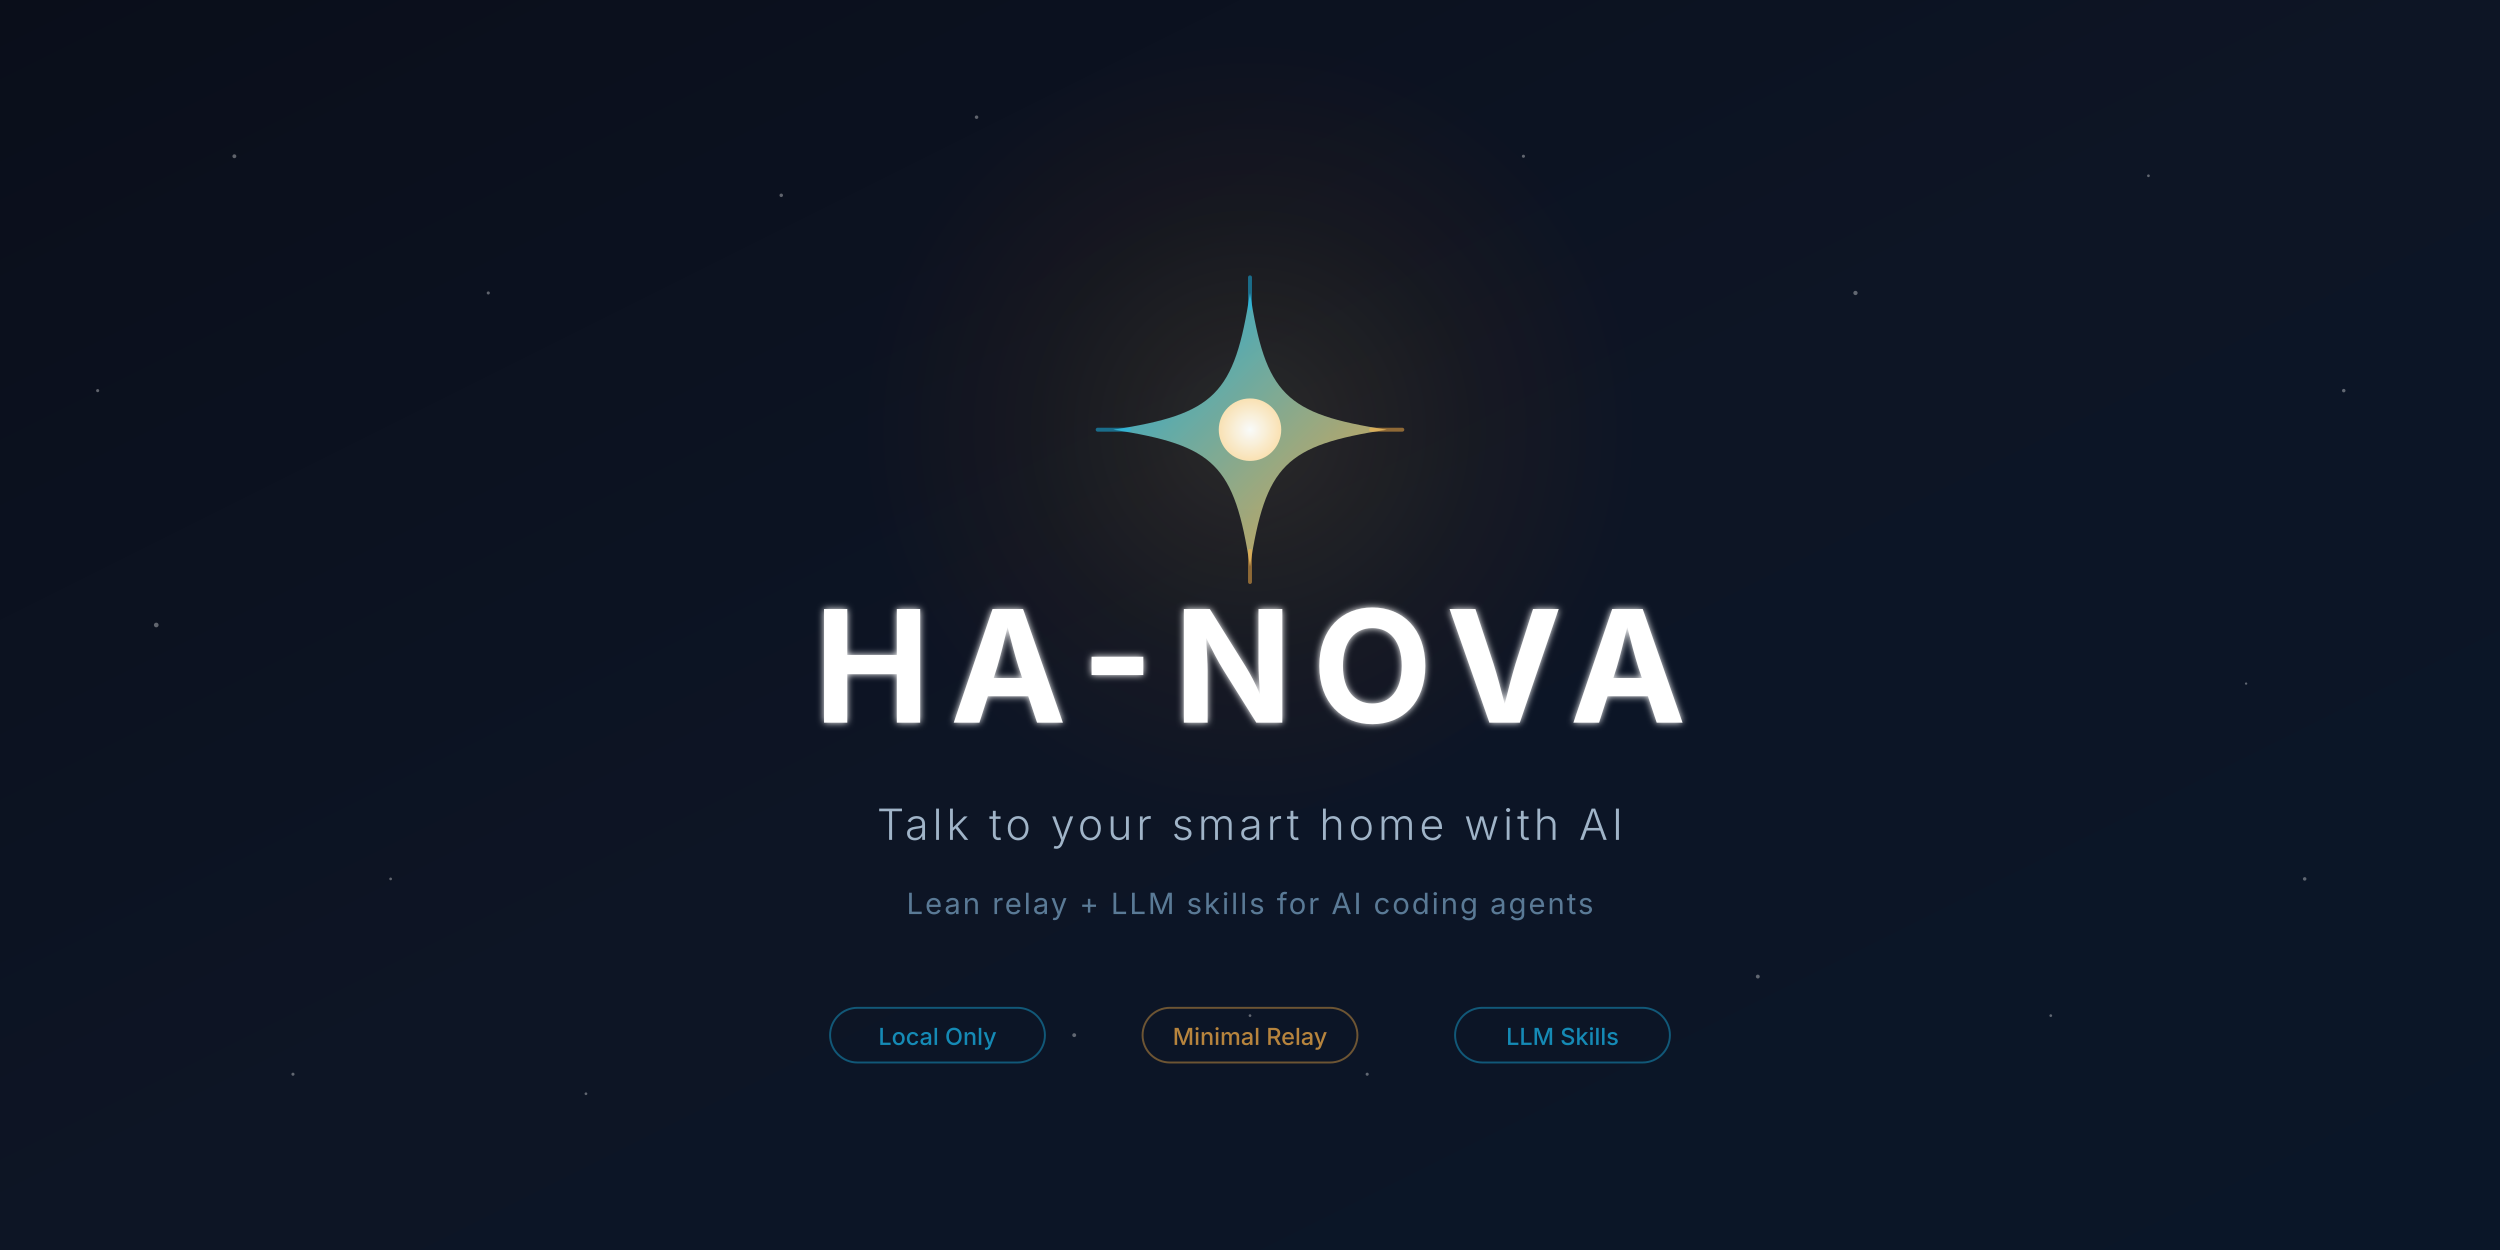
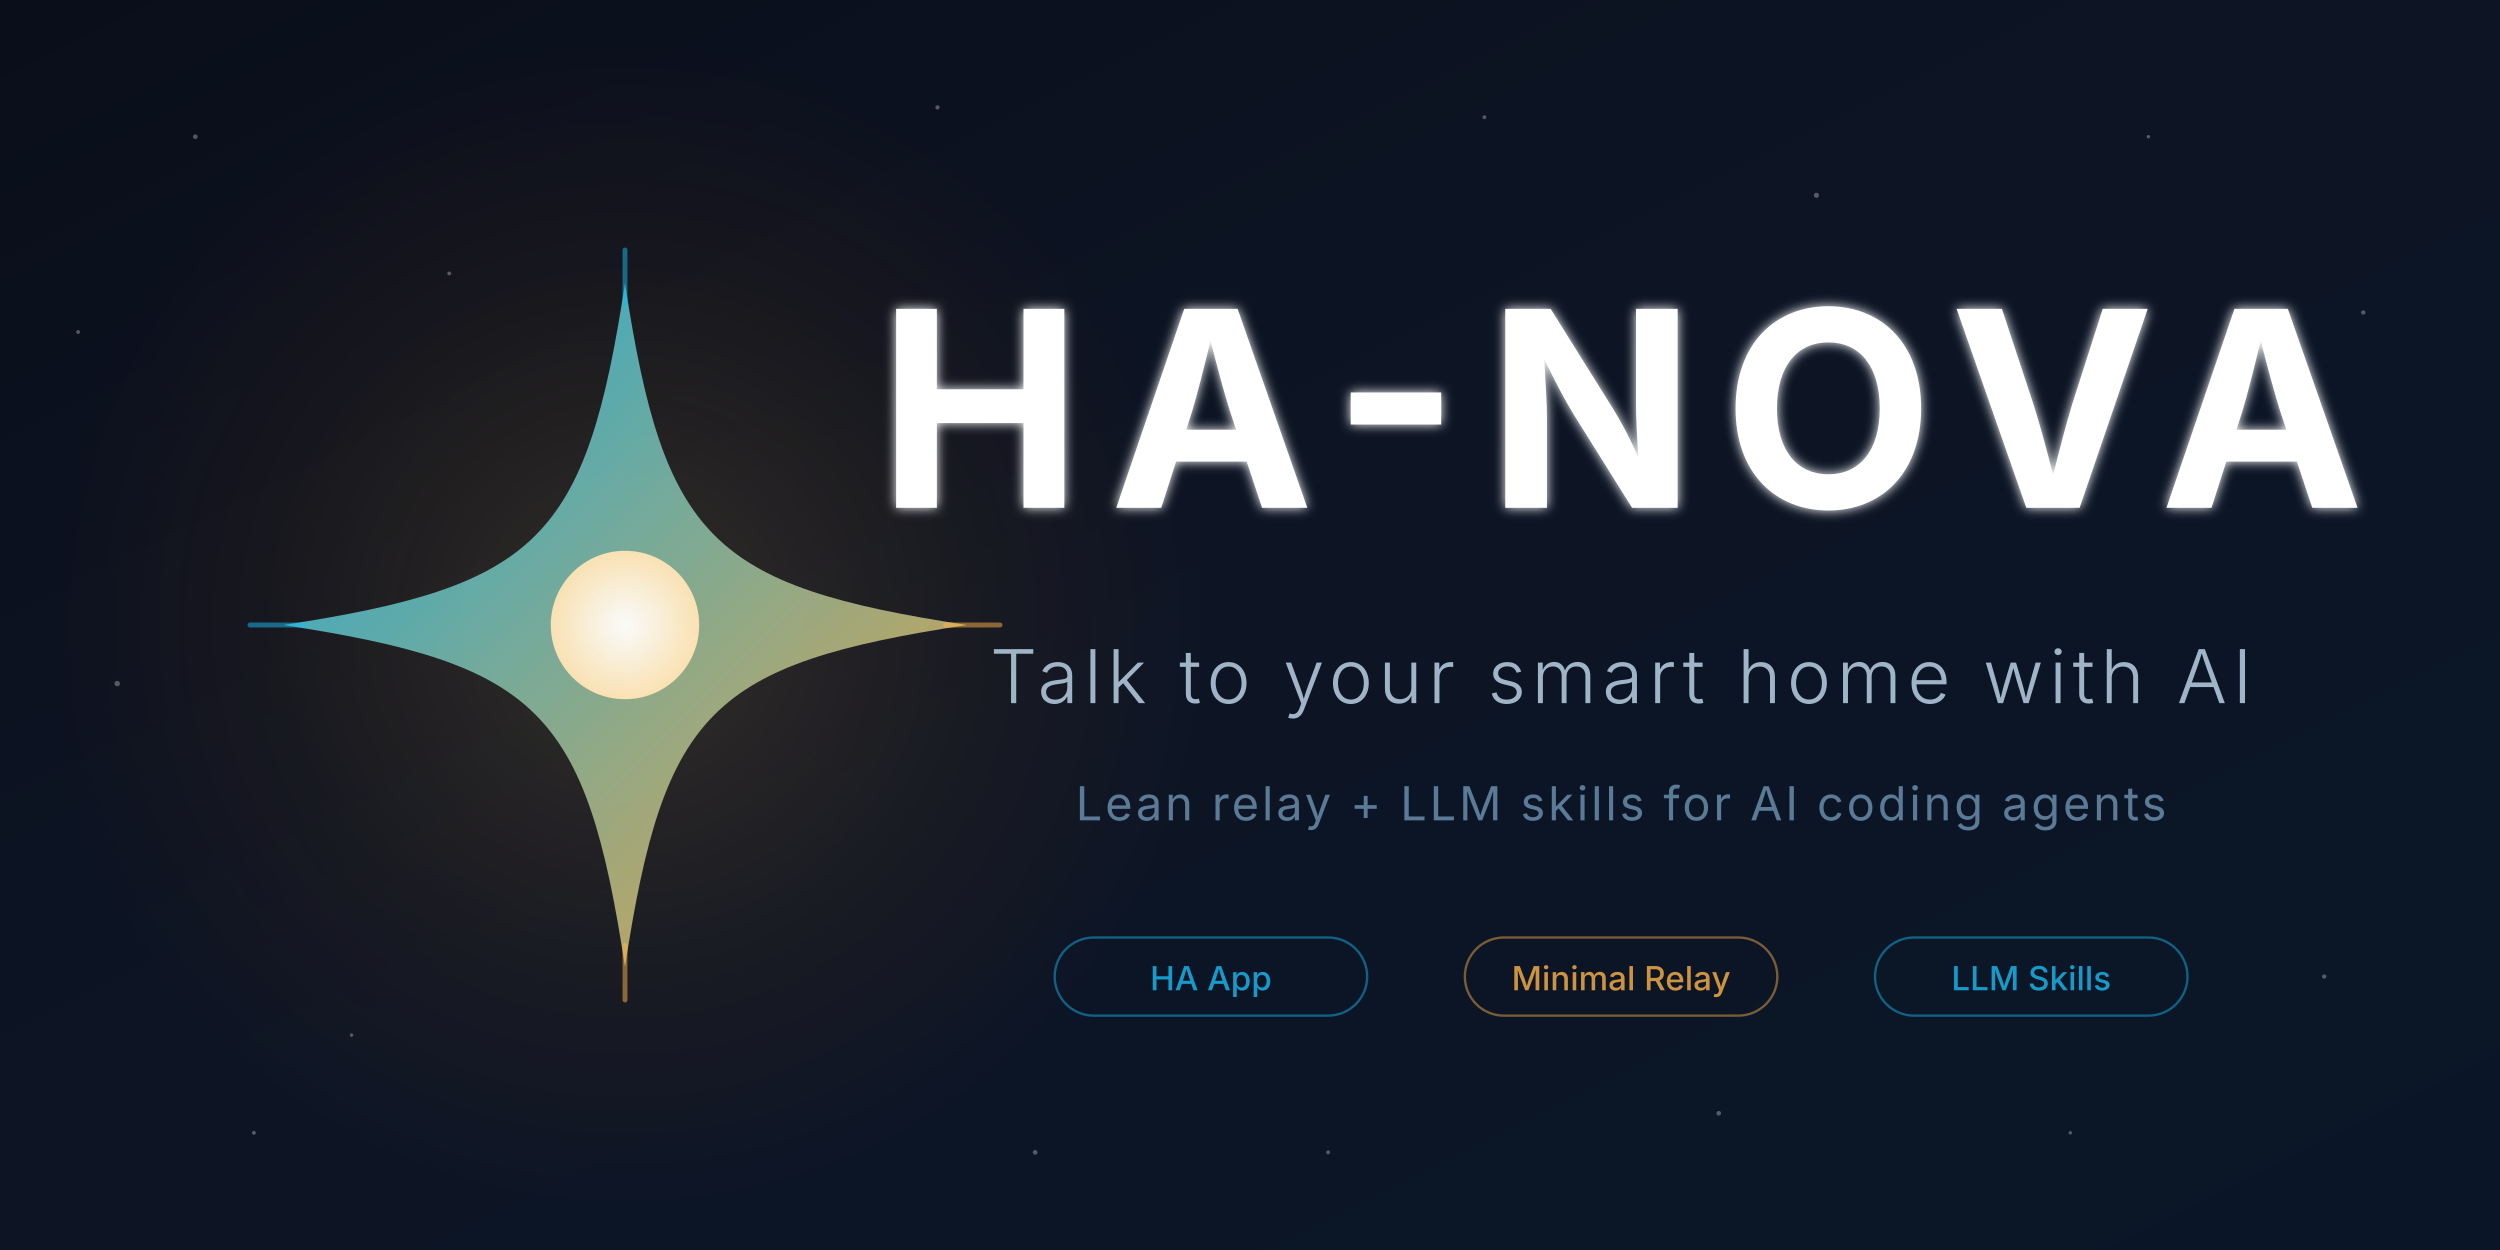
<svg xmlns="http://www.w3.org/2000/svg" viewBox="0 0 1280 640" width="1280" height="640">
  <defs>
    <linearGradient id="bg" x1="0%" y1="0%" x2="100%" y2="100%">
      <stop offset="0%" stop-color="#0A0E1A" />
      <stop offset="50%" stop-color="#0D1525" />
      <stop offset="100%" stop-color="#0A1628" />
    </linearGradient>
    <linearGradient id="b-star" x1="0%" y1="0%" x2="100%" y2="100%">
      <stop offset="0%" stop-color="#18BCF2" />
      <stop offset="100%" stop-color="#FFB347" />
    </linearGradient>
    <radialGradient id="b-core" cx="50%" cy="50%" r="50%">
      <stop offset="0%" stop-color="#FFFFFF" />
      <stop offset="100%" stop-color="#FFE4B5" />
    </radialGradient>
    <radialGradient id="b-glow" cx="50%" cy="50%" r="50%">
-       <stop offset="0%" stop-color="#FFD666" stop-opacity="0.12" />
-       <stop offset="60%" stop-color="#FF8C00" stop-opacity="0.04" />
+       <stop offset="0%" stop-color="#FFD666" stop-opacity="0.15" />
+       <stop offset="60%" stop-color="#FF8C00" stop-opacity="0.05" />
      <stop offset="100%" stop-color="#FF4500" stop-opacity="0" />
    </radialGradient>
    <filter id="text-glow" x="-20%" y="-20%" width="140%" height="140%">
-       <feGaussianBlur in="SourceGraphic" stdDeviation="2" result="blur" />
+       <feGaussianBlur in="SourceGraphic" stdDeviation="3" result="blur" />
      <feMerge>
        <feMergeNode in="blur" />
        <feMergeNode in="SourceGraphic" />
      </feMerge>
    </filter>
  </defs>
  <rect width="1280" height="640" fill="url(#bg)" />
-   <g opacity="0.35">
-     <circle cx="120" cy="80" r="1" fill="white" />
-     <circle cx="250" cy="150" r="0.8" fill="white" />
-     <circle cx="80" cy="320" r="1.2" fill="white" />
-     <circle cx="200" cy="450" r="0.7" fill="white" />
-     <circle cx="500" cy="60" r="0.9" fill="white" />
-     <circle cx="780" cy="80" r="0.8" fill="white" />
-     <circle cx="950" cy="150" r="1.1" fill="white" />
-     <circle cx="1100" cy="90" r="0.7" fill="white" />
-     <circle cx="1200" cy="200" r="0.9" fill="white" />
-     <circle cx="700" cy="550" r="0.8" fill="white" />
-     <circle cx="900" cy="500" r="1" fill="white" />
-     <circle cx="1050" cy="520" r="0.7" fill="white" />
-     <circle cx="1180" cy="450" r="0.9" fill="white" />
-     <circle cx="150" cy="550" r="0.8" fill="white" />
-     <circle cx="550" cy="530" r="1" fill="white" />
-     <circle cx="50" cy="200" r="0.8" fill="white" />
-     <circle cx="300" cy="560" r="0.7" fill="white" />
-     <circle cx="1150" cy="350" r="0.6" fill="white" />
-     <circle cx="400" cy="100" r="0.9" fill="white" />
-     <circle cx="640" cy="520" r="0.7" fill="white" />
+   <g opacity="0.3">
+     <circle cx="100" cy="70" r="1.2" fill="white" />
+     <circle cx="230" cy="140" r="1" fill="white" />
+     <circle cx="60" cy="350" r="1.4" fill="white" />
+     <circle cx="180" cy="530" r="0.9" fill="white" />
+     <circle cx="480" cy="55" r="1.1" fill="white" />
+     <circle cx="760" cy="60" r="1" fill="white" />
+     <circle cx="930" cy="100" r="1.3" fill="white" />
+     <circle cx="1100" cy="70" r="0.9" fill="white" />
+     <circle cx="1210" cy="160" r="1.1" fill="white" />
+     <circle cx="680" cy="590" r="1" fill="white" />
+     <circle cx="880" cy="570" r="1.2" fill="white" />
+     <circle cx="1060" cy="580" r="0.9" fill="white" />
+     <circle cx="1190" cy="500" r="1.1" fill="white" />
+     <circle cx="130" cy="580" r="1" fill="white" />
+     <circle cx="530" cy="590" r="1.2" fill="white" />
+     <circle cx="40" cy="170" r="1" fill="white" />
  </g>
-   <circle cx="640" cy="220" r="200" fill="url(#b-glow)" />
-   <g transform="translate(640, 220)">
-     <path d="M0,-70 C8,-18 18,-8 70,0 C18,8 8,18 0,70 C-8,18 -18,8 -70,0 C-18,-8 -8,-18 0,-70 Z" fill="url(#b-star)" opacity="0.9" />
-     <circle cx="0" cy="0" r="16" fill="url(#b-core)" opacity="0.95" />
-     <line x1="0" y1="-78" x2="0" y2="-62" stroke="#18BCF2" stroke-width="2" stroke-linecap="round" opacity="0.5" />
-     <line x1="0" y1="62" x2="0" y2="78" stroke="#FFB347" stroke-width="2" stroke-linecap="round" opacity="0.5" />
-     <line x1="-78" y1="0" x2="-62" y2="0" stroke="#18BCF2" stroke-width="2" stroke-linecap="round" opacity="0.5" />
-     <line x1="62" y1="0" x2="78" y2="0" stroke="#FFB347" stroke-width="2" stroke-linecap="round" opacity="0.5" />
+   <circle cx="320" cy="320" r="300" fill="url(#b-glow)" />
+   <g transform="translate(320, 320)">
+     <path d="M0,-175 C20,-44 44,-20 175,0 C44,20 20,44 0,175 C-20,44 -44,20 -175,0 C-44,-20 -20,-44 0,-175 Z" fill="url(#b-star)" opacity="0.9" />
+     <circle cx="0" cy="0" r="38" fill="url(#b-core)" opacity="0.95" />
+     <line x1="0" y1="-192" x2="0" y2="-164" stroke="#18BCF2" stroke-width="2.5" stroke-linecap="round" opacity="0.5" />
+     <line x1="0" y1="164" x2="0" y2="192" stroke="#FFB347" stroke-width="2.5" stroke-linecap="round" opacity="0.5" />
+     <line x1="-192" y1="0" x2="-164" y2="0" stroke="#18BCF2" stroke-width="2.5" stroke-linecap="round" opacity="0.5" />
+     <line x1="164" y1="0" x2="192" y2="0" stroke="#FFB347" stroke-width="2.5" stroke-linecap="round" opacity="0.5" />
  </g>
-   <text x="640" y="370" font-family="system-ui, -apple-system, 'Segoe UI', sans-serif" font-size="80" font-weight="700" fill="white" text-anchor="middle" letter-spacing="10" filter="url(#text-glow)">HA-NOVA</text>
-   <line x1="530" y1="390" x2="750" y2="390" stroke="url(#b-star)" stroke-width="2" opacity="0.4" />
-   <text x="640" y="430" font-family="system-ui, -apple-system, 'Segoe UI', sans-serif" font-size="22" font-weight="300" fill="#A0B4C8" text-anchor="middle" letter-spacing="2">Talk to your smart home with AI</text>
-   <text x="640" y="468" font-family="system-ui, -apple-system, 'Segoe UI', sans-serif" font-size="15" font-weight="400" fill="#5A7A96" text-anchor="middle" letter-spacing="1">Lean relay + LLM skills for AI coding agents</text>
-   <g transform="translate(640, 530)">
-     <g transform="translate(-160, 0)">
-       <rect x="-55" y="-14" width="110" height="28" rx="14" fill="none" stroke="#18BCF2" stroke-width="1" opacity="0.4" />
-       <text x="0" y="5" font-family="system-ui, -apple-system, sans-serif" font-size="12" font-weight="500" fill="#18BCF2" text-anchor="middle" opacity="0.7">Local Only</text>
+   <text x="830" y="260" font-family="system-ui, -apple-system, 'Segoe UI', sans-serif" font-size="140" font-weight="700" fill="white" text-anchor="middle" letter-spacing="14" filter="url(#text-glow)">HA-NOVA</text>
+   <line x1="600" y1="290" x2="1060" y2="290" stroke="url(#b-star)" stroke-width="2.5" opacity="0.4" />
+   <text x="830" y="360" font-family="system-ui, -apple-system, 'Segoe UI', sans-serif" font-size="38" font-weight="300" fill="#A0B4C8" text-anchor="middle" letter-spacing="3">Talk to your smart home with AI</text>
+   <text x="830" y="420" font-family="system-ui, -apple-system, 'Segoe UI', sans-serif" font-size="24" font-weight="400" fill="#5A7A96" text-anchor="middle" letter-spacing="1.5">Lean relay + LLM skills for AI coding agents</text>
+   <g transform="translate(830, 500)">
+     <g transform="translate(-210, 0)">
+       <rect x="-80" y="-20" width="160" height="40" rx="20" fill="none" stroke="#18BCF2" stroke-width="1.2" opacity="0.45" />
+       <text x="0" y="7" font-family="system-ui, -apple-system, sans-serif" font-size="17" font-weight="500" fill="#18BCF2" text-anchor="middle" opacity="0.8">HA App</text>
    </g>
    <g transform="translate(0, 0)">
-       <rect x="-55" y="-14" width="110" height="28" rx="14" fill="none" stroke="#FFB347" stroke-width="1" opacity="0.4" />
-       <text x="0" y="5" font-family="system-ui, -apple-system, sans-serif" font-size="12" font-weight="500" fill="#FFB347" text-anchor="middle" opacity="0.7">Minimal Relay</text>
+       <rect x="-80" y="-20" width="160" height="40" rx="20" fill="none" stroke="#FFB347" stroke-width="1.2" opacity="0.45" />
+       <text x="0" y="7" font-family="system-ui, -apple-system, sans-serif" font-size="17" font-weight="500" fill="#FFB347" text-anchor="middle" opacity="0.8">Minimal Relay</text>
    </g>
-     <g transform="translate(160, 0)">
-       <rect x="-55" y="-14" width="110" height="28" rx="14" fill="none" stroke="#18BCF2" stroke-width="1" opacity="0.4" />
-       <text x="0" y="5" font-family="system-ui, -apple-system, sans-serif" font-size="12" font-weight="500" fill="#18BCF2" text-anchor="middle" opacity="0.7">LLM Skills</text>
+     <g transform="translate(210, 0)">
+       <rect x="-80" y="-20" width="160" height="40" rx="20" fill="none" stroke="#18BCF2" stroke-width="1.2" opacity="0.45" />
+       <text x="0" y="7" font-family="system-ui, -apple-system, sans-serif" font-size="17" font-weight="500" fill="#18BCF2" text-anchor="middle" opacity="0.8">LLM Skills</text>
    </g>
  </g>
  <line x1="0" y1="638" x2="1280" y2="638" stroke="url(#b-star)" stroke-width="2" opacity="0.15" />
</svg>
